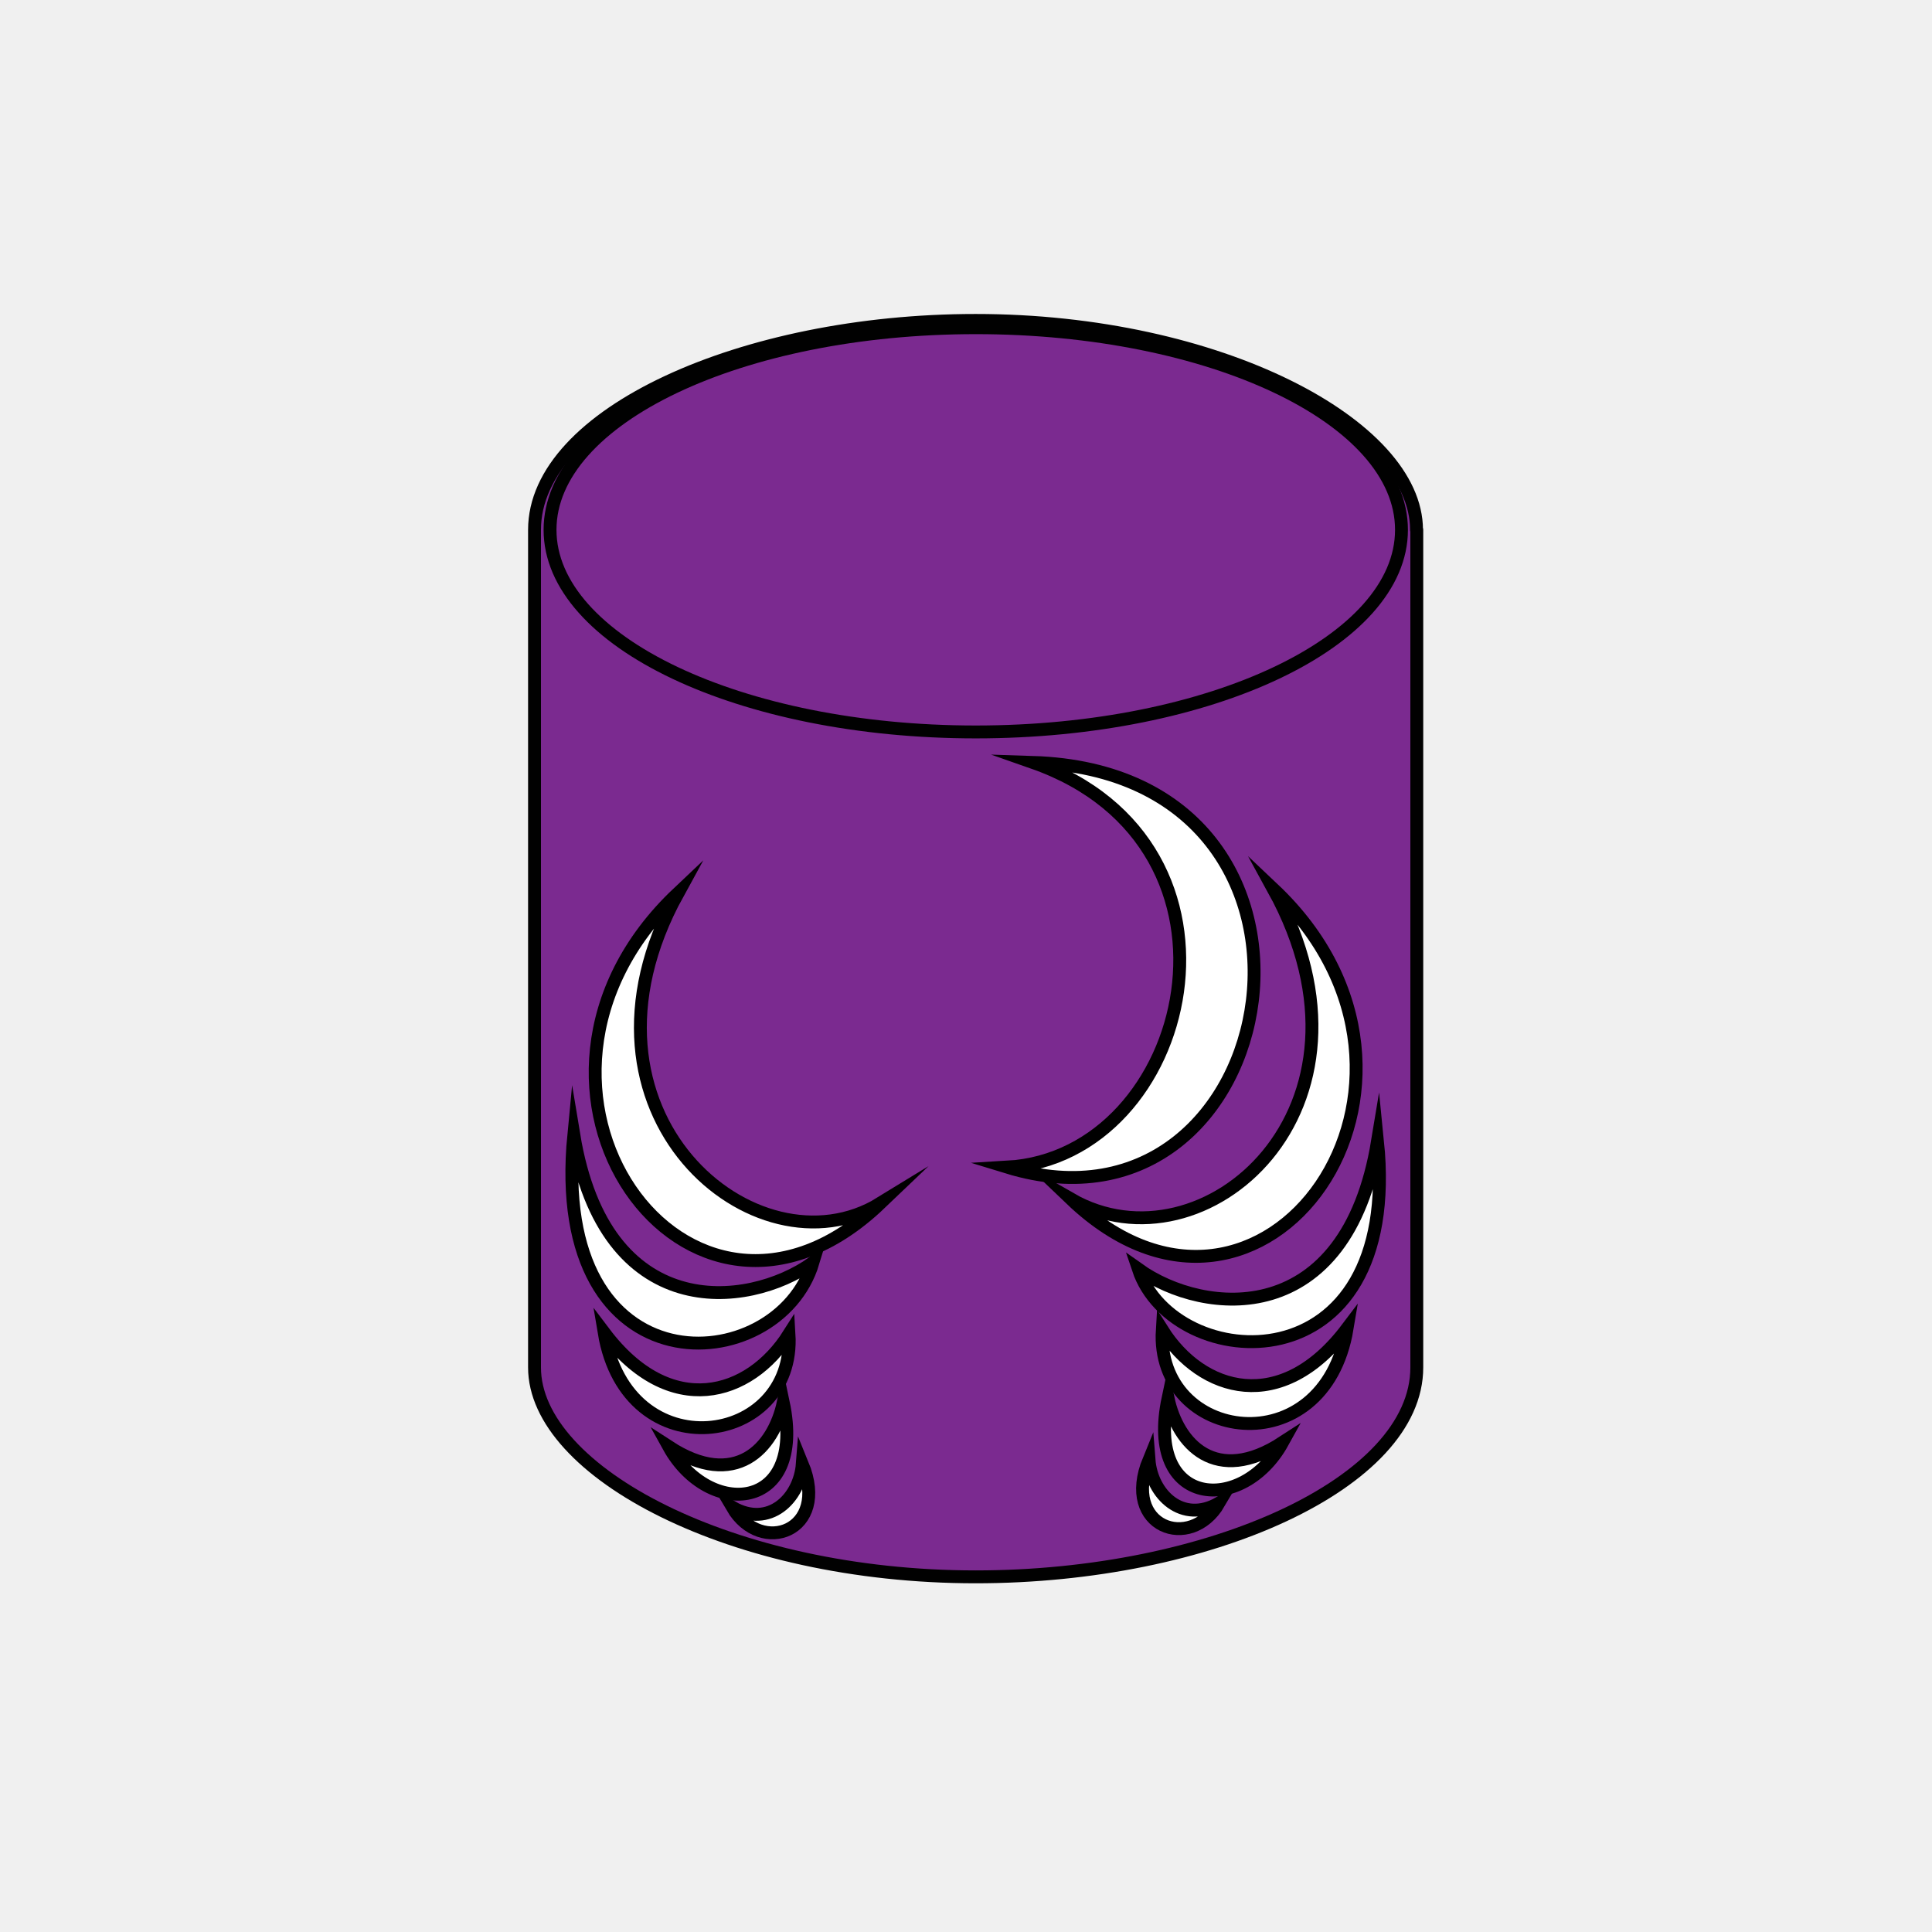
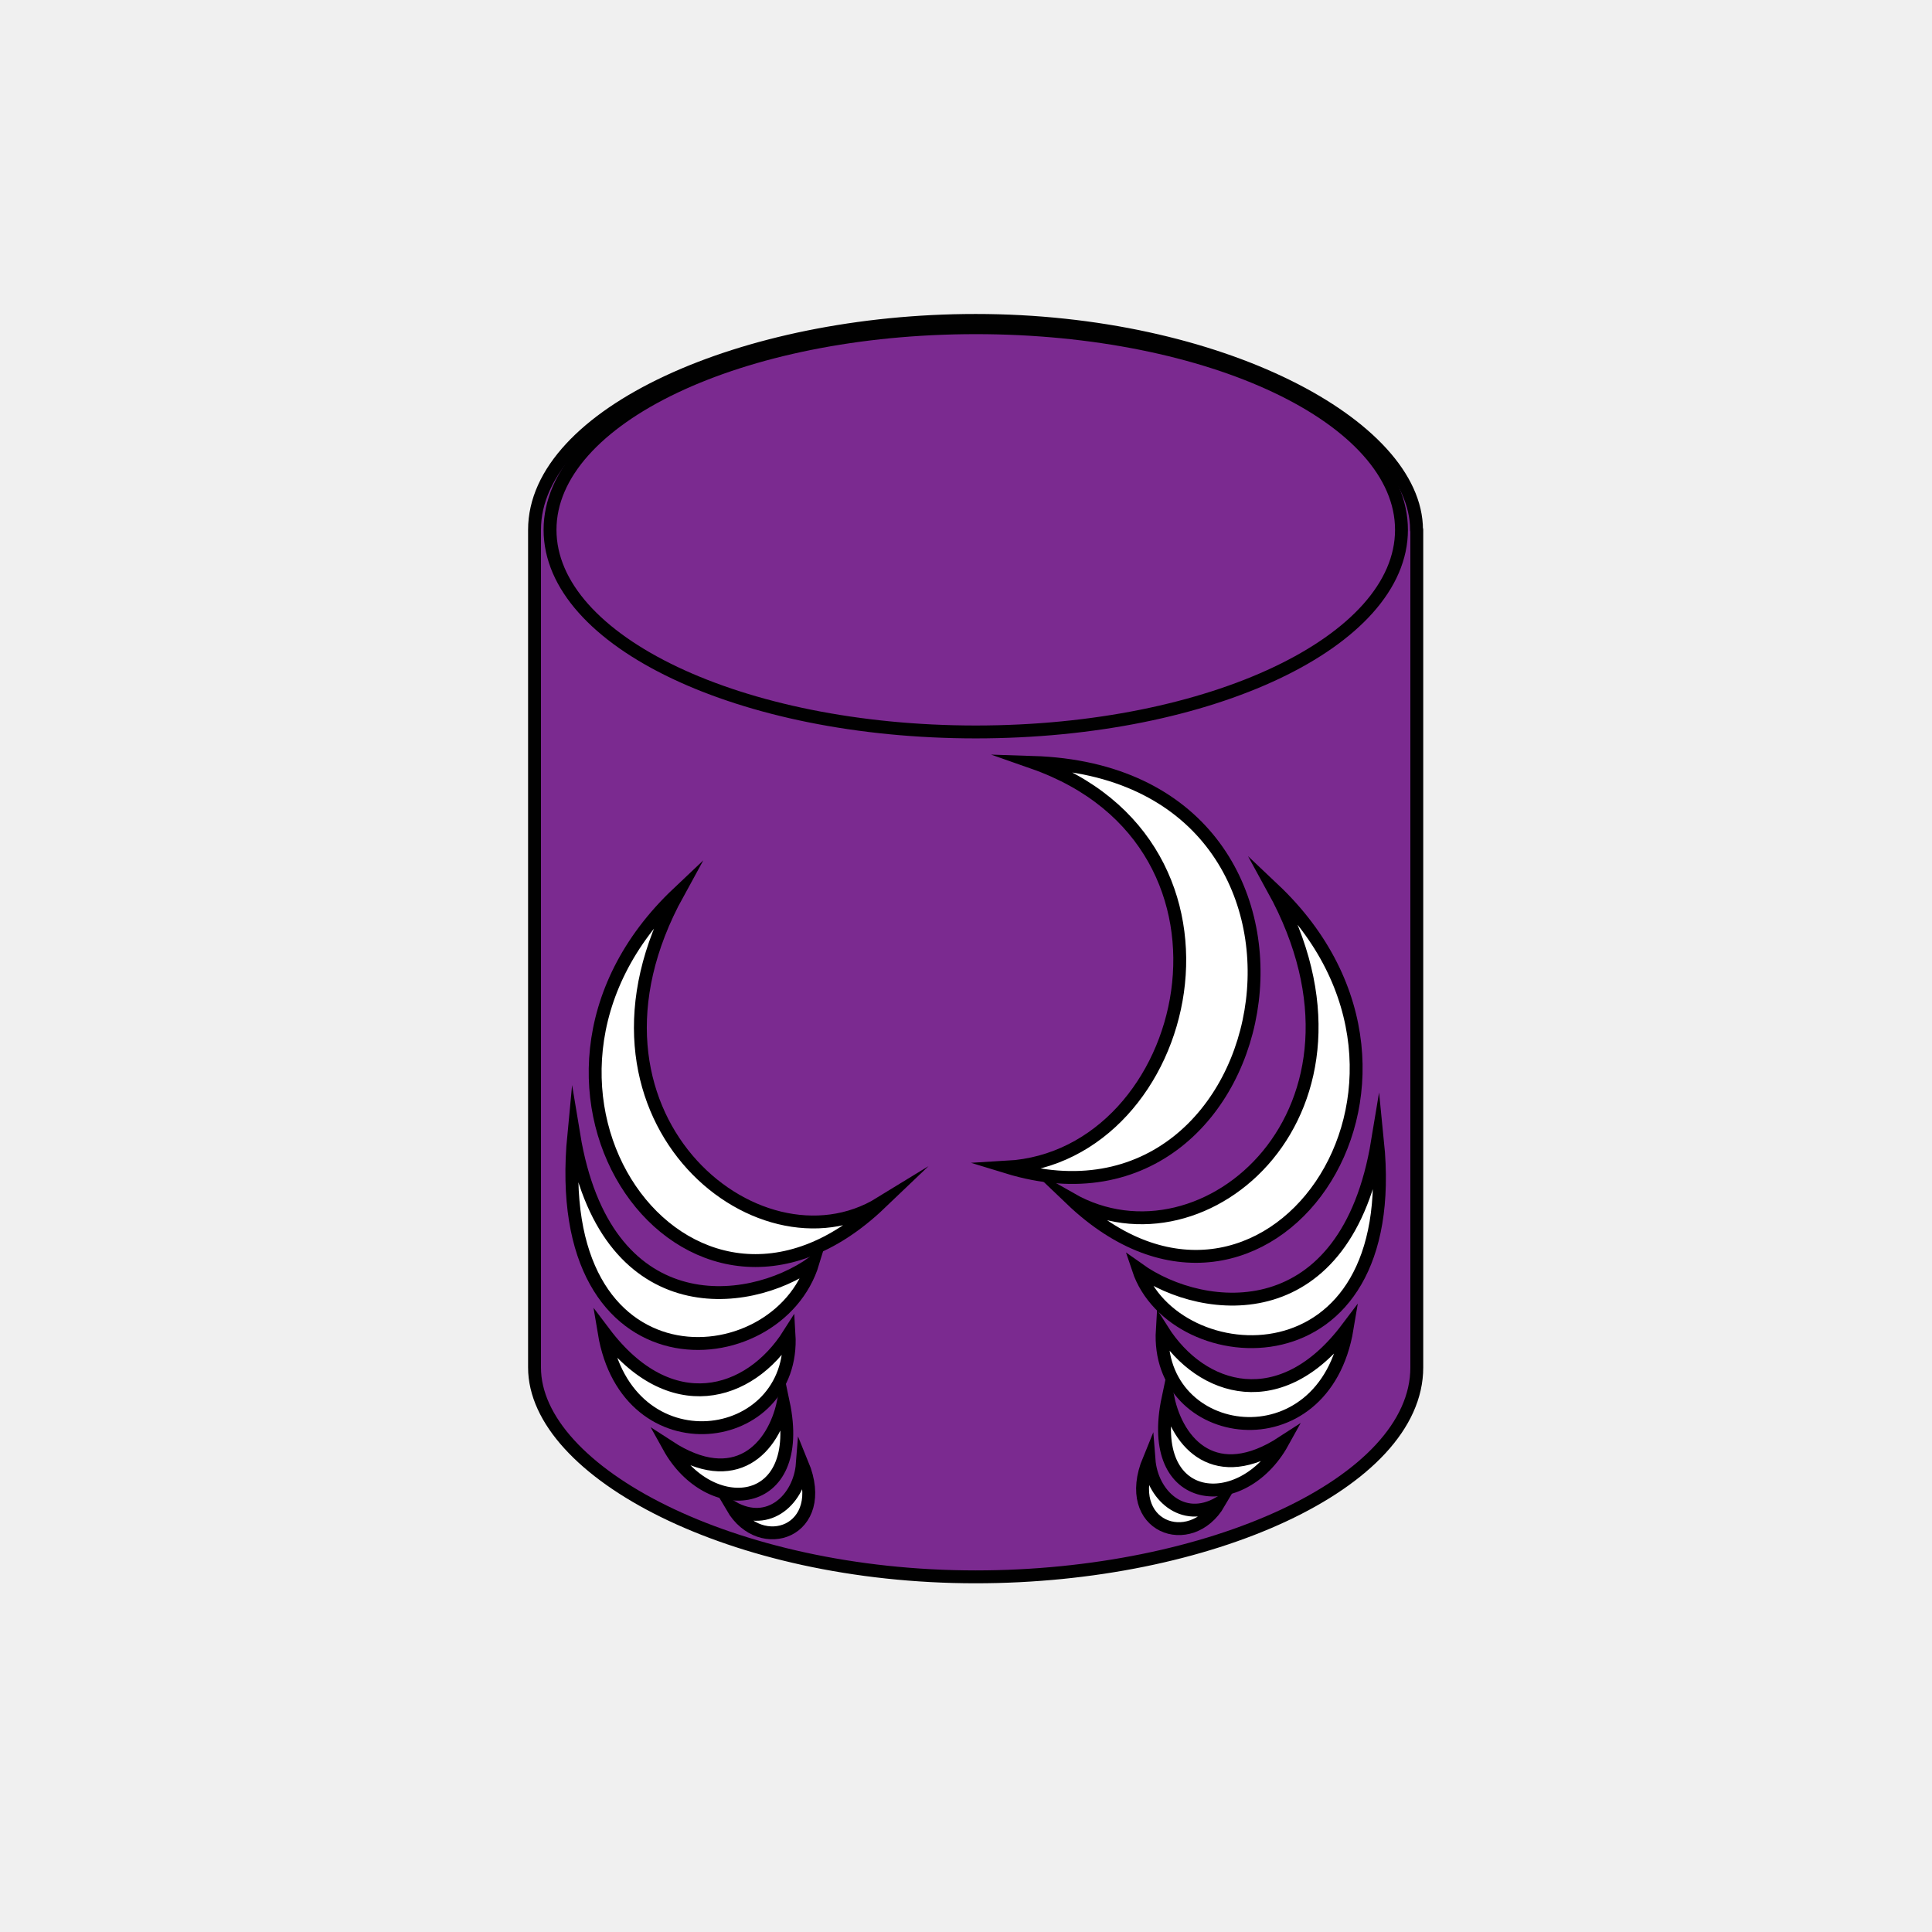
<svg xmlns="http://www.w3.org/2000/svg" width="150" height="150">
  <g>
    <g>
      <path fill="#7B2A90" stroke="#010101" stroke-linecap="round" stroke-linejoin="round" d="m75.75,24.877c-18.1,0 -34.25,7.284 -34.25,16.258v65.033c0,8.107 15.348,16.258 34.25,16.258c18.1,0 34.25,-7.284 34.25,-16.258v-65.033h-0.021c0,-8.107 -15.328,-16.258 -34.229,-16.258z" />
      <path fill="#7B2A90" stroke="#010101" stroke-linecap="round" stroke-linejoin="round" d="m108.811,41.135c0,8.667 -14.799,15.693 -33.054,15.693c-18.254,0 -33.052,-7.026 -33.052,-15.693c0,-8.667 14.798,-15.692 33.052,-15.692c18.255,-0.001 33.054,7.025 33.054,15.692z" />
    </g>
    <g>
      <g>
-         <path fill="#FFFFFF" stroke="#000000" stroke-miterlimit="10" d="m44.548,88.104c2.416,14.643 13.44,13.578 18.571,9.924c-2.736,9.071 -20.525,10.236 -18.571,-9.924z" />
+         <path fill="#FFFFFF" stroke="#000000" stroke-miterlimit="10" d="m44.548,88.104c2.416,14.643 13.44,13.578 18.571,9.924c-2.736,9.071 -20.525,10.336 -18.571,-9.924z" />
        <path fill="#FFFFFF" stroke="#000000" stroke-miterlimit="10" d="m46.907,103.464c5.121,6.788 11.291,4.957 14.353,0.116c0.531,8.739 -12.563,10.636 -14.353,-0.116z" />
        <path fill="#FFFFFF" stroke="#000000" stroke-miterlimit="10" d="m51.923,112.319c5.183,3.373 8.134,0.116 8.891,-3.434c1.805,8.531 -5.783,9.046 -8.891,3.434z" />
        <path fill="#FFFFFF" stroke="#000000" stroke-miterlimit="10" d="m56.854,117.023c2.852,1.645 5.231,-0.669 5.439,-3.367c2.155,5.24 -3.218,7.16 -5.439,3.367z" />
        <path fill="#FFFFFF" stroke="#000000" stroke-miterlimit="10" d="m52.631,69.351c-9.396,17.102 6.124,29.965 15.714,24.075c-14.942,14.275 -31.549,-9.103 -15.714,-24.075z" />
-         <path fill="#FFFFFF" stroke="#000000" stroke-miterlimit="10" d="m71.318,510.216c-18.235,6.384 -12.404,30.597 1.985,31.428c-21.801,7.548 -28.291,-30.59 -1.985,-31.428z" />
+         <path fill="#FFFFFF" stroke="#000000" stroke-miterlimit="10" d="m71.318,510.316c-18.235,6.384 -12.404,30.597 1.985,31.428c-21.801,7.548 -28.291,-30.59 -1.985,-31.428z" />
      </g>
      <g>
        <path fill="#FFFFFF" stroke="#000000" stroke-miterlimit="10" d="m88.381,98.537c5.131,3.654 16.155,4.718 18.571,-9.924c1.953,19.36 -15.835,18.109 -18.571,9.924z" />
        <path fill="#FFFFFF" stroke="#000000" stroke-miterlimit="10" d="m90.239,103.255c3.063,4.84 9.232,6.672 14.353,-0.116c-1.789,10.752 -14.883,8.855 -14.353,0.116z" />
        <path fill="#FFFFFF" stroke="#000000" stroke-miterlimit="10" d="m90.687,108.56c0.756,3.55 3.707,6.807 8.89,3.434c-3.108,5.612 -10.696,5.096 -8.89,-3.434z" />
        <path fill="#FFFFFF" stroke="#000000" stroke-miterlimit="10" d="m89.207,113.331c0.208,2.697 2.587,5.012 5.438,3.367c-2.22,3.793 -7.593,1.873 -5.438,-3.367z" />
-         <path fill="#FFFFFF" stroke="#000000" stroke-miterlimit="10" d="m83.155,93.1c10.29,5.891 25.109,-6.973 15.714,-24.075c15.835,14.973 -0.772,38.35 -15.714,24.075z" />
+         <path fill="#FFFFFF" stroke="#000000" stroke-miterlimit="10" d="m83.155,93.1c10.39,5.891 25.109,-6.973 15.714,-24.075c15.835,14.973 -0.772,38.35 -15.714,24.075z" />
        <path fill="#FFFFFF" stroke="#000000" stroke-miterlimit="10" d="m78.196,90.619c14.39,-0.831 20.221,-25.044 1.986,-31.428c26.305,0.837 19.817,38.108 -1.986,31.428z" />
      </g>
    </g>
  </g>
</svg>
